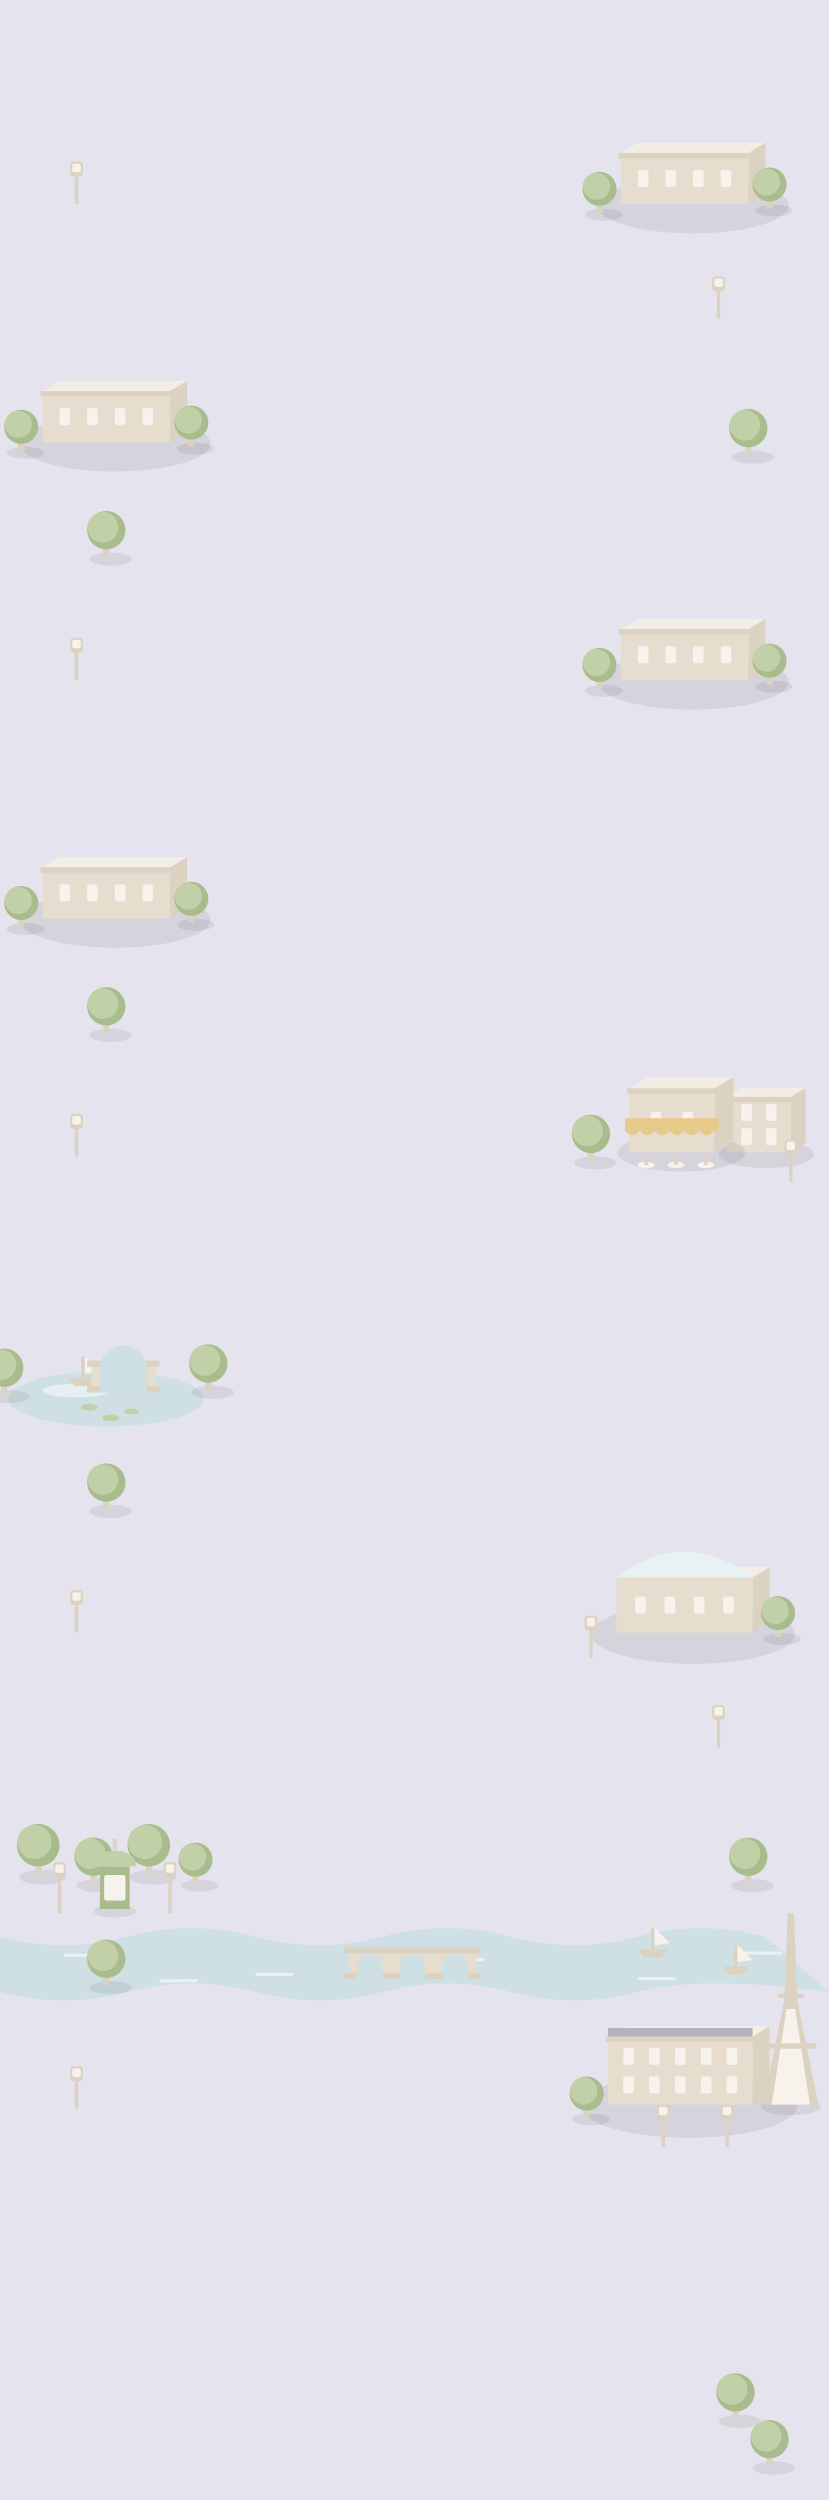
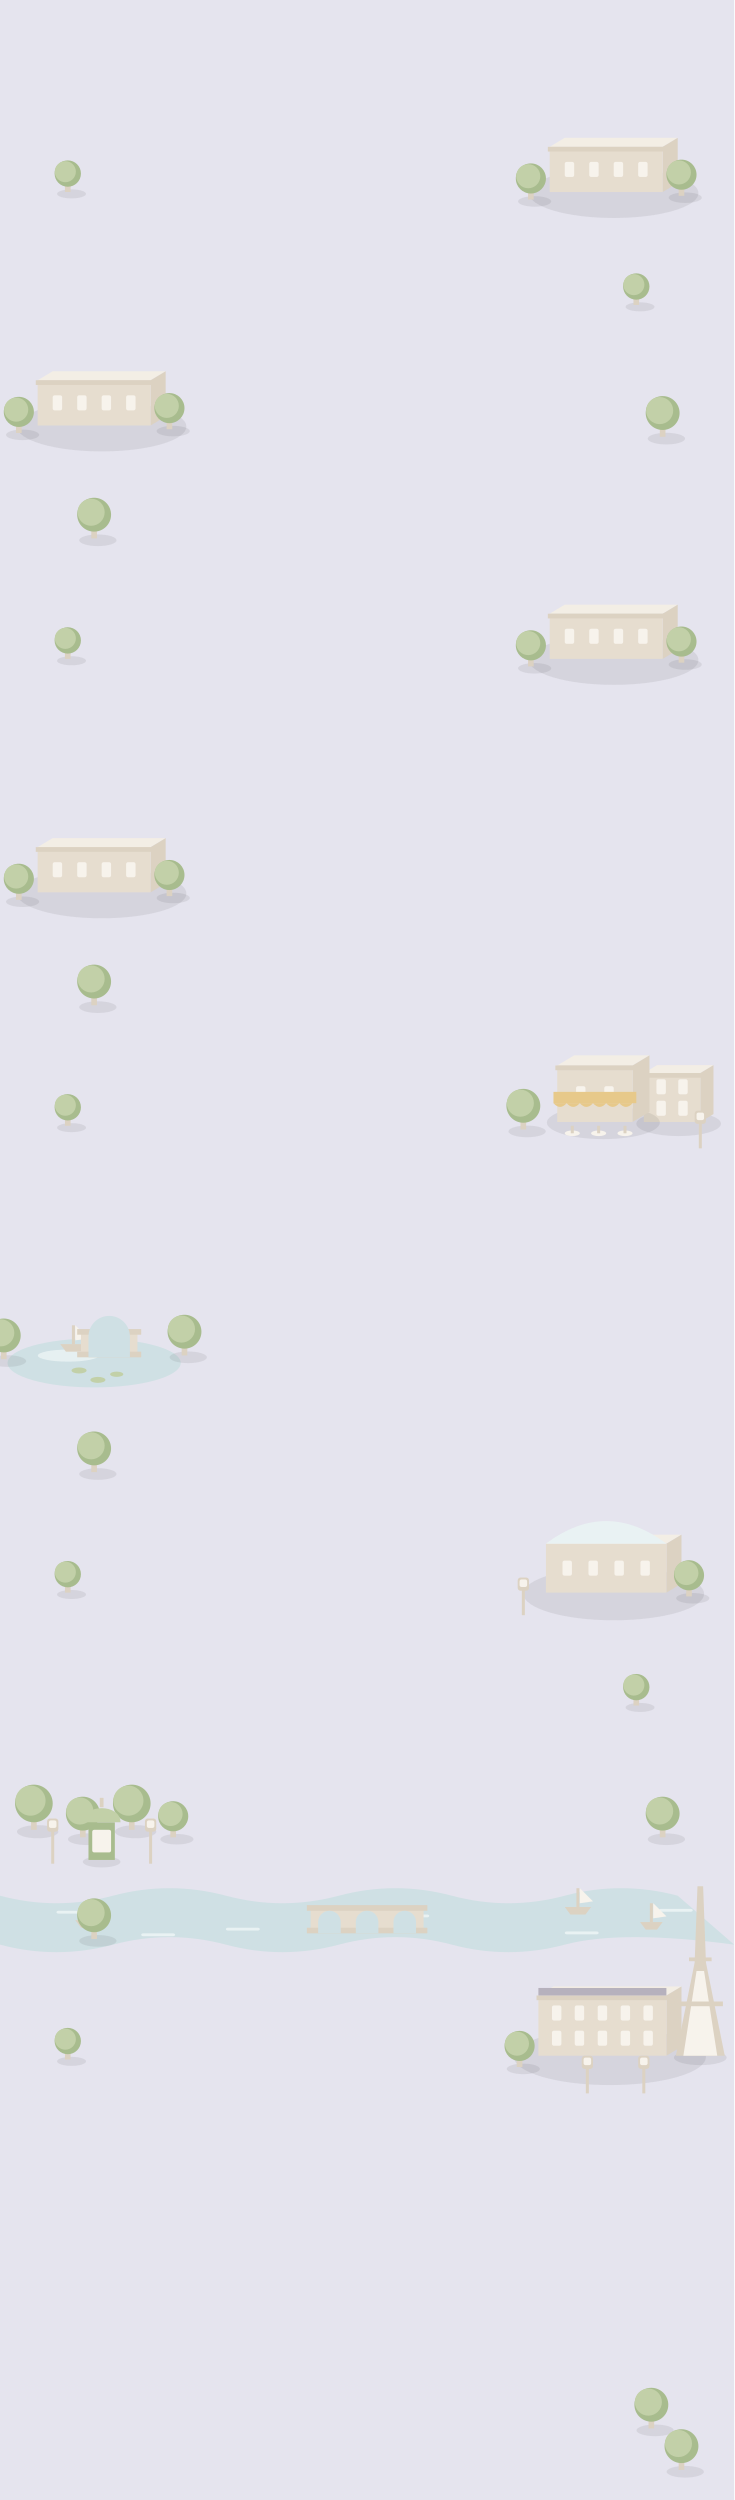
- <svg xmlns="http://www.w3.org/2000/svg" viewBox="0 0 390 1176" width="390" height="1176" data-points="118,980 270,868 126,756 272,644 120,532 268,420 130,308 274,196 118,84">
+ <svg xmlns="http://www.w3.org/2000/svg" viewBox="0 0 390 1328" width="390" height="1328" data-points="126,1082 264,958 134,834 260,710 128,586 262,462 136,338 266,214 126,90">
  <style>.tint{fill:#e5e4ee}.c0{fill:#efe8dd}.s-c0{stroke:#efe8dd}.c1{fill:#e6ddcf}.s-c1{stroke:#e6ddcf}.c2{fill:#dcd2c2}.s-c2{stroke:#dcd2c2}.c3{fill:#f3eee5}.s-c3{stroke:#f3eee5}.c4{fill:#f7f3ec}.s-c4{stroke:#f7f3ec}.c5{fill:#d9ae8e}.s-c5{stroke:#d9ae8e}.c6{fill:#c8957a}.s-c6{stroke:#c8957a}.c7{fill:#cdc9d2}.s-c7{stroke:#cdc9d2}.c8{fill:#b6b1bd}.s-c8{stroke:#b6b1bd}.c9{fill:#c2d0a8}.s-c9{stroke:#c2d0a8}.c10{fill:#a8bc8e}.s-c10{stroke:#a8bc8e}.c11{fill:#cfe0e4}.s-c11{stroke:#cfe0e4}.c12{fill:#e9f2f3}.s-c12{stroke:#e9f2f3}.c13{fill:rgba(35, 32, 28, .08)}.s-c13{stroke:rgba(35, 32, 28, .08)}.c14{fill:#e9b97c}.s-c14{stroke:#e9b97c}.c15{fill:#e6d9b8}.s-c15{stroke:#e6d9b8}.c16{fill:#d9c9a3}.s-c16{stroke:#d9c9a3}.c17{fill:#e3d8ac}.s-c17{stroke:#e3d8ac}.c18{fill:#d4c694}.s-c18{stroke:#d4c694}.c19{fill:#e9dba0}.s-c19{stroke:#e9dba0}.c20{fill:#d9c884}.s-c20{stroke:#d9c884}.c21{fill:#e2c25e}.s-c21{stroke:#e2c25e}.c22{fill:#ebd38a}.s-c22{stroke:#ebd38a}.c23{fill:#e7c98a}.s-c23{stroke:#e7c98a}@media(prefers-color-scheme:dark){.tint{fill:#242229}.c0{fill:#2c2721}.s-c0{stroke:#2c2721}.c1{fill:#373129}.s-c1{stroke:#373129}.c2{fill:#2d2823}.s-c2{stroke:#2d2823}.c3{fill:#433c33}.s-c3{stroke:#433c33}.c4{fill:#8b7146}.s-c4{stroke:#8b7146}.c5{fill:#5c4136}.s-c5{stroke:#5c4136}.c6{fill:#4b342b}.s-c6{stroke:#4b342b}.c7{fill:#3c3b42}.s-c7{stroke:#3c3b42}.c8{fill:#2f2e35}.s-c8{stroke:#2f2e35}.c9{fill:#3f4b34}.s-c9{stroke:#3f4b34}.c10{fill:#33402a}.s-c10{stroke:#33402a}.c11{fill:#2a3a40}.s-c11{stroke:#2a3a40}.c12{fill:#354850}.s-c12{stroke:#354850}.c13{fill:rgba(0, 0, 0, .28)}.s-c13{stroke:rgba(0, 0, 0, .28)}.c14{fill:#8c6a44}.s-c14{stroke:#8c6a44}.c15{fill:#58492f}.s-c15{stroke:#58492f}.c16{fill:#4a3d28}.s-c16{stroke:#4a3d28}.c17{fill:#4a4430}.s-c17{stroke:#4a4430}.c18{fill:#403a27}.s-c18{stroke:#403a27}.c19{fill:#55502f}.s-c19{stroke:#55502f}.c20{fill:#4a4528}.s-c20{stroke:#4a4528}.c21{fill:#8f7430}.s-c21{stroke:#8f7430}.c22{fill:#a3863c}.s-c22{stroke:#a3863c}.c23{fill:#7a6236}.s-c23{stroke:#7a6236}}</style>
-   <rect x="0" y="0" width="390" height="1176" class="tint" />
-   <ellipse cx="326" cy="96.6" rx="45" ry="13.2" class="c13" />
-   <path d="M292 72 L352 72 L360 67.2 L300 67.2Z" class="c3" />
-   <path d="M352 96 L352 72 L360 67.2 L360 91.2Z" class="c2" />
-   <rect x="292" y="72" width="60" height="24" class="c1" />
-   <rect x="291" y="72" width="62" height="2.5" class="c2" />
-   <rect x="300" y="80" width="5" height="8" class="c4" rx="1" />
-   <rect x="313" y="80" width="5" height="8" class="c4" rx="1" />
-   <rect x="326" y="80" width="5" height="8" class="c4" rx="1" />
-   <rect x="339" y="80" width="5" height="8" class="c4" rx="1" />
-   <rect x="35.2" y="82" width="1.6" height="14" class="c2" />
-   <rect x="33" y="76" width="6" height="7" class="c2" rx="1.5" />
-   <rect x="34" y="77" width="4" height="4" class="c4" rx="1" />
-   <ellipse cx="364" cy="99" rx="8.8" ry="2.8" class="c13" />
-   <rect x="360.5" y="90.8" width="3" height="7.2" class="c2" />
-   <circle cx="362" cy="86.8" r="8" class="c10" />
-   <circle cx="360.6" cy="85.6" r="6.4" class="c9" />
-   <ellipse cx="284" cy="101" rx="8.8" ry="2.8" class="c13" />
-   <rect x="280.5" y="92.8" width="3" height="7.2" class="c2" />
-   <circle cx="282" cy="88.8" r="8" class="c10" />
-   <circle cx="280.6" cy="87.6" r="6.4" class="c9" />
-   <rect x="337.2" y="136" width="1.6" height="14" class="c2" />
-   <rect x="335" y="130" width="6" height="7" class="c2" rx="1.5" />
-   <rect x="336" y="131" width="4" height="4" class="c4" rx="1" />
-   <ellipse cx="54" cy="208.6" rx="45" ry="13.2" class="c13" />
-   <path d="M20 184 L80 184 L88 179.2 L28 179.2Z" class="c3" />
-   <path d="M80 208 L80 184 L88 179.2 L88 203.2Z" class="c2" />
-   <rect x="20" y="184" width="60" height="24" class="c1" />
-   <rect x="19" y="184" width="62" height="2.5" class="c2" />
-   <rect x="28" y="192" width="5" height="8" class="c4" rx="1" />
-   <rect x="41" y="192" width="5" height="8" class="c4" rx="1" />
-   <rect x="54" y="192" width="5" height="8" class="c4" rx="1" />
-   <rect x="67" y="192" width="5" height="8" class="c4" rx="1" />
-   <ellipse cx="92" cy="211" rx="8.8" ry="2.8" class="c13" />
-   <rect x="88.5" y="202.8" width="3" height="7.2" class="c2" />
-   <circle cx="90" cy="198.8" r="8" class="c10" />
-   <circle cx="88.6" cy="197.6" r="6.4" class="c9" />
-   <ellipse cx="12" cy="213" rx="8.8" ry="2.8" class="c13" />
-   <rect x="8.5" y="204.8" width="3" height="7.2" class="c2" />
-   <circle cx="10" cy="200.8" r="8" class="c10" />
-   <circle cx="8.6" cy="199.6" r="6.4" class="c9" />
-   <ellipse cx="354" cy="215" rx="9.9" ry="3.1" class="c13" />
-   <rect x="350.5" y="205.9" width="3" height="8.1" class="c2" />
-   <circle cx="352" cy="201.4" r="9" class="c10" />
-   <circle cx="350.4" cy="200.1" r="7.2" class="c9" />
-   <ellipse cx="52" cy="263" rx="9.9" ry="3.1" class="c13" />
-   <rect x="48.5" y="253.9" width="3" height="8.1" class="c2" />
-   <circle cx="50" cy="249.4" r="9" class="c10" />
-   <circle cx="48.4" cy="248.1" r="7.2" class="c9" />
-   <ellipse cx="326" cy="320.6" rx="45" ry="13.2" class="c13" />
-   <path d="M292 296 L352 296 L360 291.2 L300 291.2Z" class="c3" />
-   <path d="M352 320 L352 296 L360 291.2 L360 315.2Z" class="c2" />
-   <rect x="292" y="296" width="60" height="24" class="c1" />
-   <rect x="291" y="296" width="62" height="2.5" class="c2" />
-   <rect x="300" y="304" width="5" height="8" class="c4" rx="1" />
-   <rect x="313" y="304" width="5" height="8" class="c4" rx="1" />
-   <rect x="326" y="304" width="5" height="8" class="c4" rx="1" />
-   <rect x="339" y="304" width="5" height="8" class="c4" rx="1" />
-   <rect x="35.2" y="306" width="1.6" height="14" class="c2" />
-   <rect x="33" y="300" width="6" height="7" class="c2" rx="1.5" />
-   <rect x="34" y="301" width="4" height="4" class="c4" rx="1" />
-   <ellipse cx="364" cy="323" rx="8.8" ry="2.8" class="c13" />
-   <rect x="360.5" y="314.8" width="3" height="7.2" class="c2" />
-   <circle cx="362" cy="310.8" r="8" class="c10" />
-   <circle cx="360.6" cy="309.6" r="6.4" class="c9" />
-   <ellipse cx="284" cy="325" rx="8.8" ry="2.8" class="c13" />
-   <rect x="280.5" y="316.8" width="3" height="7.2" class="c2" />
-   <circle cx="282" cy="312.8" r="8" class="c10" />
-   <circle cx="280.6" cy="311.6" r="6.4" class="c9" />
-   <ellipse cx="54" cy="432.6" rx="45" ry="13.2" class="c13" />
-   <path d="M20 408 L80 408 L88 403.2 L28 403.2Z" class="c3" />
-   <path d="M80 432 L80 408 L88 403.2 L88 427.2Z" class="c2" />
-   <rect x="20" y="408" width="60" height="24" class="c1" />
-   <rect x="19" y="408" width="62" height="2.5" class="c2" />
-   <rect x="28" y="416" width="5" height="8" class="c4" rx="1" />
-   <rect x="41" y="416" width="5" height="8" class="c4" rx="1" />
-   <rect x="54" y="416" width="5" height="8" class="c4" rx="1" />
-   <rect x="67" y="416" width="5" height="8" class="c4" rx="1" />
-   <ellipse cx="92" cy="435" rx="8.8" ry="2.8" class="c13" />
-   <rect x="88.5" y="426.8" width="3" height="7.2" class="c2" />
-   <circle cx="90" cy="422.8" r="8" class="c10" />
-   <circle cx="88.6" cy="421.6" r="6.4" class="c9" />
-   <ellipse cx="12" cy="437" rx="8.8" ry="2.8" class="c13" />
-   <rect x="8.5" y="428.8" width="3" height="7.2" class="c2" />
-   <circle cx="10" cy="424.8" r="8" class="c10" />
-   <circle cx="8.6" cy="423.6" r="6.4" class="c9" />
-   <ellipse cx="52" cy="487" rx="9.9" ry="3.1" class="c13" />
-   <rect x="48.5" y="477.9" width="3" height="8.1" class="c2" />
-   <circle cx="50" cy="473.4" r="9" class="c10" />
-   <circle cx="48.4" cy="472.1" r="7.2" class="c9" />
-   <ellipse cx="360.5" cy="542.9" rx="22.5" ry="6.6" class="c13" />
-   <path d="M342 516 L372 516 L379 511.8 L349 511.8Z" class="c3" />
-   <path d="M372 542 L372 516 L379 511.8 L379 537.8Z" class="c2" />
-   <rect x="342" y="516" width="30" height="26" class="c1" />
-   <rect x="341" y="516" width="32" height="2.5" class="c2" />
-   <rect x="348.7" y="519.3" width="5" height="8" class="c4" rx="1" />
-   <rect x="348.7" y="530.7" width="5" height="8" class="c4" rx="1" />
-   <rect x="360.3" y="519.3" width="5" height="8" class="c4" rx="1" />
-   <rect x="360.3" y="530.7" width="5" height="8" class="c4" rx="1" />
-   <rect x="35.2" y="530" width="1.6" height="14" class="c2" />
-   <rect x="33" y="524" width="6" height="7" class="c2" rx="1.5" />
-   <rect x="34" y="525" width="4" height="4" class="c4" rx="1" />
-   <ellipse cx="280" cy="547" rx="9.9" ry="3.1" class="c13" />
-   <rect x="276.5" y="537.9" width="3" height="8.1" class="c2" />
-   <circle cx="278" cy="533.4" r="9" class="c10" />
-   <circle cx="276.4" cy="532" r="7.2" class="c9" />
-   <ellipse cx="320.5" cy="542.3" rx="30" ry="8.8" class="c13" />
-   <path d="M296 512 L336 512 L345 506.6 L305 506.6Z" class="c3" />
-   <path d="M336 542 L336 512 L345 506.6 L345 536.6Z" class="c2" />
-   <rect x="296" y="512" width="40" height="30" class="c1" />
-   <rect x="295" y="512" width="42" height="2.5" class="c2" />
-   <rect x="306" y="523" width="5" height="8" class="c4" rx="1" />
-   <rect x="321" y="523" width="5" height="8" class="c4" rx="1" />
-   <rect x="294" y="526" width="44" height="6" class="c23" />
-   <path d="M294 532q3.5 4 7 0Z" class="c23" />
-   <path d="M301 532q3.5 4 7 0Z" class="c23" />
-   <path d="M308 532q3.5 4 7 0Z" class="c23" />
-   <path d="M315 532q3.5 4 7 0Z" class="c23" />
-   <path d="M322 532q3.5 4 7 0Z" class="c23" />
-   <path d="M329 532q3.5 4 7 0Z" class="c23" />
-   <ellipse cx="304" cy="548" rx="4" ry="1.5" class="c4" />
-   <rect x="303.2" y="544" width="1.6" height="4" class="c2" />
-   <ellipse cx="318" cy="548" rx="4" ry="1.5" class="c4" />
-   <rect x="317.2" y="544" width="1.6" height="4" class="c2" />
-   <ellipse cx="332" cy="548" rx="4" ry="1.5" class="c4" />
-   <rect x="331.2" y="544" width="1.6" height="4" class="c2" />
-   <rect x="371.2" y="542" width="1.6" height="14" class="c2" />
-   <rect x="369" y="536" width="6" height="7" class="c2" rx="1.5" />
-   <rect x="370" y="537" width="4" height="4" class="c4" rx="1" />
-   <ellipse cx="50" cy="658" rx="46" ry="13" class="c11" />
-   <ellipse cx="36.2" cy="654.1" rx="16.1" ry="3.2" class="c12" opacity="0.9" />
-   <path d="M32 648 L35 652 L43 652 L46 648Z" class="c2" />
-   <rect x="38.2" y="638" width="1.6" height="10" class="c2" />
-   <path d="M40 638 L47 645 L40 646Z" class="c4" />
-   <ellipse cx="100" cy="655" rx="9.9" ry="3.1" class="c13" />
-   <rect x="96.5" y="645.9" width="3" height="8.1" class="c2" />
-   <circle cx="98" cy="641.4" r="9" class="c10" />
-   <circle cx="96.4" cy="640" r="7.2" class="c9" />
-   <rect x="43" y="642" width="30" height="12" class="c1" />
-   <rect x="41" y="640" width="34" height="3" class="c2" />
-   <rect x="41" y="652" width="34" height="3" class="c2" />
-   <path d="M47 655V644A11 11 0 0 1 69 644V655Z" class="c11" />
-   <ellipse cx="4" cy="657" rx="9.9" ry="3.1" class="c13" />
-   <rect x="0.5" y="647.9" width="3" height="8.1" class="c2" />
-   <circle cx="2" cy="643.4" r="9" class="c10" />
-   <circle cx="0.4" cy="642" r="7.2" class="c9" />
-   <ellipse cx="42" cy="662" rx="4" ry="1.6" class="c9" />
-   <ellipse cx="62" cy="664" rx="3.5" ry="1.4" class="c9" />
-   <ellipse cx="52" cy="667" rx="4" ry="1.6" class="c9" />
-   <ellipse cx="52" cy="711" rx="9.9" ry="3.1" class="c13" />
-   <rect x="48.5" y="701.9" width="3" height="8.1" class="c2" />
-   <circle cx="50" cy="697.4" r="9" class="c10" />
-   <circle cx="48.4" cy="696" r="7.2" class="c9" />
-   <path d="M0 911Q30 919 60 911Q90 903 120 911Q150 919 180 911Q210 903 240 911Q270 919 300 911Q330 903 360 911L390 937Q330 929 300 937Q270 945 240 937Q210 929 180 937Q150 945 120 937Q90 929 60 937Q30 945 0 937Z" class="c11" />
-   <rect x="30" y="919" width="18" height="1.5" class="c12" rx="1" />
-   <rect x="120" y="928" width="18" height="1.5" class="c12" rx="1" />
-   <rect x="210" y="921" width="18" height="1.5" class="c12" rx="1" />
-   <rect x="300" y="930" width="18" height="1.5" class="c12" rx="1" />
-   <rect x="350" y="918" width="18" height="1.5" class="c12" rx="1" />
-   <rect x="75" y="931" width="18" height="1.5" class="c12" rx="1" />
-   <ellipse cx="326" cy="768.6" rx="48" ry="14.1" class="c13" />
-   <path d="M290 742 L354 742 L362 737.2 L298 737.2Z" class="c3" />
-   <path d="M354 768 L354 742 L362 737.2 L362 763.2Z" class="c2" />
-   <rect x="290" y="742" width="64" height="26" class="c1" />
-   <rect x="298.8" y="751" width="5" height="8" class="c4" rx="1" />
-   <rect x="312.6" y="751" width="5" height="8" class="c4" rx="1" />
-   <rect x="326.4" y="751" width="5" height="8" class="c4" rx="1" />
-   <rect x="340.2" y="751" width="5" height="8" class="c4" rx="1" />
-   <rect x="35.2" y="754" width="1.6" height="14" class="c2" />
-   <rect x="33" y="748" width="6" height="7" class="c2" rx="1.5" />
-   <rect x="34" y="749" width="4" height="4" class="c4" rx="1" />
-   <path d="M290 742Q322 718 354 742Z" class="c12" />
-   <ellipse cx="368" cy="771" rx="8.8" ry="2.8" class="c13" />
-   <rect x="364.5" y="762.8" width="3" height="7.2" class="c2" />
-   <circle cx="366" cy="758.8" r="8" class="c10" />
-   <circle cx="364.6" cy="757.6" r="6.4" class="c9" />
-   <rect x="277.2" y="766" width="1.6" height="14" class="c2" />
-   <rect x="275" y="760" width="6" height="7" class="c2" rx="1.5" />
-   <rect x="276" y="761" width="4" height="4" class="c4" rx="1" />
-   <rect x="337.2" y="808" width="1.6" height="14" class="c2" />
-   <rect x="335" y="802" width="6" height="7" class="c2" rx="1.5" />
-   <rect x="336" y="803" width="4" height="4" class="c4" rx="1" />
-   <ellipse cx="20" cy="883" rx="11" ry="3.5" class="c13" />
-   <rect x="16.5" y="873" width="3" height="9" class="c2" />
-   <circle cx="18" cy="868" r="10" class="c10" />
-   <circle cx="16.2" cy="866.5" r="8" class="c9" />
-   <ellipse cx="72" cy="883" rx="11" ry="3.5" class="c13" />
-   <rect x="68.5" y="873" width="3" height="9" class="c2" />
-   <circle cx="70" cy="868" r="10" class="c10" />
-   <circle cx="68.2" cy="866.5" r="8" class="c9" />
-   <ellipse cx="46" cy="887" rx="9.9" ry="3.1" class="c13" />
-   <rect x="42.5" y="877.9" width="3" height="8.1" class="c2" />
-   <circle cx="44" cy="873.4" r="9" class="c10" />
-   <circle cx="42.4" cy="872" r="7.2" class="c9" />
-   <ellipse cx="94" cy="887" rx="8.8" ry="2.8" class="c13" />
-   <rect x="90.5" y="878.8" width="3" height="7.2" class="c2" />
-   <circle cx="92" cy="874.8" r="8" class="c10" />
-   <circle cx="90.6" cy="873.6" r="6.4" class="c9" />
-   <ellipse cx="354" cy="887" rx="9.9" ry="3.1" class="c13" />
-   <rect x="350.5" y="877.9" width="3" height="8.1" class="c2" />
-   <circle cx="352" cy="873.4" r="9" class="c10" />
-   <circle cx="350.4" cy="872" r="7.2" class="c9" />
-   <ellipse cx="54" cy="899" rx="10" ry="3" class="c13" />
-   <rect x="47" y="878" width="14" height="20" class="c10" />
-   <rect x="49" y="882" width="10" height="12" class="c4" rx="1" />
-   <path d="M44 878C44 868 64 868 64 878Z" class="c9" />
-   <rect x="53" y="865" width="2" height="5" class="c2" />
-   <rect x="27.2" y="882" width="1.6" height="18" class="c2" />
-   <rect x="25" y="876" width="6" height="7" class="c2" rx="1.5" />
-   <rect x="26" y="877" width="4" height="4" class="c4" rx="1" />
-   <rect x="79.2" y="882" width="1.6" height="18" class="c2" />
-   <rect x="77" y="876" width="6" height="7" class="c2" rx="1.5" />
-   <rect x="78" y="877" width="4" height="4" class="c4" rx="1" />
-   <path d="M300 917 L303 921 L311 921 L314 917Z" class="c2" />
-   <rect x="306.2" y="907" width="1.6" height="10" class="c2" />
-   <path d="M308 907 L315 914 L308 915Z" class="c4" />
-   <path d="M40 924 L43 928 L53 928 L56 924Z" class="c2" />
-   <rect x="47.2" y="914" width="1.6" height="10" class="c2" />
-   <path d="M49 914 L56 921 L49 922Z" class="c4" />
-   <path d="M340 925 L343 929 L349 929 L352 925Z" class="c2" />
-   <rect x="345.2" y="915" width="1.6" height="10" class="c2" />
-   <path d="M347 915 L354 922 L347 923Z" class="c4" />
-   <rect x="164" y="918" width="60" height="12" class="c1" />
-   <rect x="162" y="916" width="64" height="3" class="c2" />
-   <rect x="162" y="928" width="64" height="3" class="c2" />
-   <path d="M168 931V925A6 6 0 0 1 180 925V931Z" class="c11" />
-   <path d="M188 931V925A6 6 0 0 1 200 925V931Z" class="c11" />
-   <path d="M208 931V925A6 6 0 0 1 220 925V931Z" class="c11" />
-   <ellipse cx="52" cy="935" rx="9.9" ry="3.1" class="c13" />
-   <rect x="48.5" y="925.9" width="3" height="8.1" class="c2" />
-   <circle cx="50" cy="921.4" r="9" class="c10" />
-   <circle cx="48.4" cy="920" r="7.2" class="c9" />
-   <ellipse cx="324" cy="990.6" rx="51" ry="15" class="c13" />
-   <path d="M286 958 L354 958 L362 953.2 L294 953.2Z" class="c3" />
-   <path d="M354 990 L354 958 L362 953.2 L362 985.2Z" class="c2" />
-   <rect x="286" y="958" width="68" height="32" class="c1" />
-   <rect x="285" y="958" width="70" height="2.5" class="c2" />
-   <rect x="293.2" y="963.3" width="5" height="8" class="c4" rx="1" />
-   <rect x="293.2" y="976.7" width="5" height="8" class="c4" rx="1" />
-   <rect x="305.3" y="963.3" width="5" height="8" class="c4" rx="1" />
-   <rect x="305.3" y="976.7" width="5" height="8" class="c4" rx="1" />
-   <rect x="317.5" y="963.3" width="5" height="8" class="c4" rx="1" />
-   <rect x="317.5" y="976.7" width="5" height="8" class="c4" rx="1" />
-   <rect x="329.7" y="963.3" width="5" height="8" class="c4" rx="1" />
-   <rect x="329.7" y="976.7" width="5" height="8" class="c4" rx="1" />
-   <rect x="341.8" y="963.3" width="5" height="8" class="c4" rx="1" />
-   <rect x="341.8" y="976.7" width="5" height="8" class="c4" rx="1" />
-   <ellipse cx="372" cy="991" rx="14" ry="4" class="c13" />
-   <path d="M359 990 L369 940.5 L370.5 900 L373.5 900 L375 940.5 L385 990Z" class="c2" />
-   <path d="M363 990 L370 945 L374 945 L381 990Z" class="c4" />
-   <rect x="360" y="961.2" width="24" height="2.5" class="c2" />
-   <rect x="366" y="937.8" width="12" height="2" class="c2" />
-   <rect x="286" y="954" width="68" height="4" class="c8" />
-   <rect x="35.2" y="978" width="1.6" height="14" class="c2" />
-   <rect x="33" y="972" width="6" height="7" class="c2" rx="1.5" />
-   <rect x="34" y="973" width="4" height="4" class="c4" rx="1" />
-   <ellipse cx="278" cy="997" rx="8.8" ry="2.8" class="c13" />
-   <rect x="274.5" y="988.8" width="3" height="7.2" class="c2" />
-   <circle cx="276" cy="984.8" r="8" class="c10" />
-   <circle cx="274.6" cy="983.6" r="6.4" class="c9" />
-   <rect x="311.2" y="996" width="1.6" height="14" class="c2" />
-   <rect x="309" y="990" width="6" height="7" class="c2" rx="1.5" />
-   <rect x="310" y="991" width="4" height="4" class="c4" rx="1" />
-   <rect x="341.2" y="996" width="1.6" height="14" class="c2" />
-   <rect x="339" y="990" width="6" height="7" class="c2" rx="1.5" />
-   <rect x="340" y="991" width="4" height="4" class="c4" rx="1" />
-   <ellipse cx="348" cy="1139" rx="9.9" ry="3.1" class="c13" />
-   <rect x="344.5" y="1129.9" width="3" height="8.1" class="c2" />
-   <circle cx="346" cy="1125.4" r="9" class="c10" />
-   <circle cx="344.4" cy="1124" r="7.2" class="c9" />
-   <ellipse cx="364" cy="1161" rx="9.9" ry="3.1" class="c13" />
-   <rect x="360.5" y="1151.9" width="3" height="8.1" class="c2" />
-   <circle cx="362" cy="1147.4" r="9" class="c10" />
-   <circle cx="360.4" cy="1146" r="7.2" class="c9" />
+   <rect x="0" y="0" width="390" height="1328" class="tint" />
+   <ellipse cx="326" cy="102.6" rx="45" ry="13.2" class="c13" />
+   <path d="M292 78 L352 78 L360 73.2 L300 73.2Z" class="c3" />
+   <path d="M352 102 L352 78 L360 73.2 L360 97.2Z" class="c2" />
+   <rect x="292" y="78" width="60" height="24" class="c1" />
+   <rect x="291" y="78" width="62" height="2.5" class="c2" />
+   <rect x="300" y="86" width="5" height="8" class="c4" rx="1" />
+   <rect x="313" y="86" width="5" height="8" class="c4" rx="1" />
+   <rect x="326" y="86" width="5" height="8" class="c4" rx="1" />
+   <rect x="339" y="86" width="5" height="8" class="c4" rx="1" />
+   <ellipse cx="38" cy="103" rx="7.7" ry="2.4" class="c13" />
+   <rect x="34.5" y="95.7" width="3" height="6.3" class="c2" />
+   <circle cx="36" cy="92.2" r="7" class="c10" />
+   <circle cx="34.7" cy="91.2" r="5.6" class="c9" />
+   <ellipse cx="364" cy="105" rx="8.8" ry="2.8" class="c13" />
+   <rect x="360.5" y="96.8" width="3" height="7.2" class="c2" />
+   <circle cx="362" cy="92.8" r="8" class="c10" />
+   <circle cx="360.6" cy="91.6" r="6.4" class="c9" />
+   <ellipse cx="284" cy="107" rx="8.8" ry="2.8" class="c13" />
+   <rect x="280.5" y="98.8" width="3" height="7.2" class="c2" />
+   <circle cx="282" cy="94.8" r="8" class="c10" />
+   <circle cx="280.6" cy="93.6" r="6.4" class="c9" />
+   <ellipse cx="340" cy="163" rx="7.7" ry="2.4" class="c13" />
+   <rect x="336.5" y="155.7" width="3" height="6.3" class="c2" />
+   <circle cx="338" cy="152.2" r="7" class="c10" />
+   <circle cx="336.7" cy="151.2" r="5.6" class="c9" />
+   <ellipse cx="54" cy="226.6" rx="45" ry="13.2" class="c13" />
+   <path d="M20 202 L80 202 L88 197.2 L28 197.2Z" class="c3" />
+   <path d="M80 226 L80 202 L88 197.2 L88 221.2Z" class="c2" />
+   <rect x="20" y="202" width="60" height="24" class="c1" />
+   <rect x="19" y="202" width="62" height="2.5" class="c2" />
+   <rect x="28" y="210" width="5" height="8" class="c4" rx="1" />
+   <rect x="41" y="210" width="5" height="8" class="c4" rx="1" />
+   <rect x="54" y="210" width="5" height="8" class="c4" rx="1" />
+   <rect x="67" y="210" width="5" height="8" class="c4" rx="1" />
+   <ellipse cx="92" cy="229" rx="8.8" ry="2.8" class="c13" />
+   <rect x="88.5" y="220.8" width="3" height="7.2" class="c2" />
+   <circle cx="90" cy="216.8" r="8" class="c10" />
+   <circle cx="88.6" cy="215.6" r="6.4" class="c9" />
+   <ellipse cx="12" cy="231" rx="8.8" ry="2.8" class="c13" />
+   <rect x="8.5" y="222.8" width="3" height="7.2" class="c2" />
+   <circle cx="10" cy="218.8" r="8" class="c10" />
+   <circle cx="8.6" cy="217.6" r="6.4" class="c9" />
+   <ellipse cx="354" cy="233" rx="9.9" ry="3.1" class="c13" />
+   <rect x="350.5" y="223.9" width="3" height="8.1" class="c2" />
+   <circle cx="352" cy="219.4" r="9" class="c10" />
+   <circle cx="350.4" cy="218.1" r="7.2" class="c9" />
+   <ellipse cx="52" cy="287" rx="9.9" ry="3.1" class="c13" />
+   <rect x="48.5" y="277.9" width="3" height="8.1" class="c2" />
+   <circle cx="50" cy="273.4" r="9" class="c10" />
+   <circle cx="48.4" cy="272.1" r="7.2" class="c9" />
+   <ellipse cx="326" cy="350.6" rx="45" ry="13.2" class="c13" />
+   <path d="M292 326 L352 326 L360 321.2 L300 321.2Z" class="c3" />
+   <path d="M352 350 L352 326 L360 321.2 L360 345.2Z" class="c2" />
+   <rect x="292" y="326" width="60" height="24" class="c1" />
+   <rect x="291" y="326" width="62" height="2.5" class="c2" />
+   <rect x="300" y="334" width="5" height="8" class="c4" rx="1" />
+   <rect x="313" y="334" width="5" height="8" class="c4" rx="1" />
+   <rect x="326" y="334" width="5" height="8" class="c4" rx="1" />
+   <rect x="339" y="334" width="5" height="8" class="c4" rx="1" />
+   <ellipse cx="38" cy="351" rx="7.7" ry="2.4" class="c13" />
+   <rect x="34.5" y="343.7" width="3" height="6.3" class="c2" />
+   <circle cx="36" cy="340.2" r="7" class="c10" />
+   <circle cx="34.7" cy="339.1" r="5.6" class="c9" />
+   <ellipse cx="364" cy="353" rx="8.8" ry="2.8" class="c13" />
+   <rect x="360.5" y="344.8" width="3" height="7.2" class="c2" />
+   <circle cx="362" cy="340.8" r="8" class="c10" />
+   <circle cx="360.6" cy="339.6" r="6.4" class="c9" />
+   <ellipse cx="284" cy="355" rx="8.8" ry="2.8" class="c13" />
+   <rect x="280.5" y="346.8" width="3" height="7.2" class="c2" />
+   <circle cx="282" cy="342.8" r="8" class="c10" />
+   <circle cx="280.6" cy="341.6" r="6.4" class="c9" />
+   <ellipse cx="54" cy="474.6" rx="45" ry="13.2" class="c13" />
+   <path d="M20 450 L80 450 L88 445.2 L28 445.2Z" class="c3" />
+   <path d="M80 474 L80 450 L88 445.2 L88 469.2Z" class="c2" />
+   <rect x="20" y="450" width="60" height="24" class="c1" />
+   <rect x="19" y="450" width="62" height="2.5" class="c2" />
+   <rect x="28" y="458" width="5" height="8" class="c4" rx="1" />
+   <rect x="41" y="458" width="5" height="8" class="c4" rx="1" />
+   <rect x="54" y="458" width="5" height="8" class="c4" rx="1" />
+   <rect x="67" y="458" width="5" height="8" class="c4" rx="1" />
+   <ellipse cx="92" cy="477" rx="8.8" ry="2.8" class="c13" />
+   <rect x="88.5" y="468.8" width="3" height="7.2" class="c2" />
+   <circle cx="90" cy="464.8" r="8" class="c10" />
+   <circle cx="88.6" cy="463.6" r="6.4" class="c9" />
+   <ellipse cx="12" cy="479" rx="8.8" ry="2.8" class="c13" />
+   <rect x="8.5" y="470.8" width="3" height="7.2" class="c2" />
+   <circle cx="10" cy="466.8" r="8" class="c10" />
+   <circle cx="8.6" cy="465.6" r="6.4" class="c9" />
+   <ellipse cx="52" cy="535" rx="9.9" ry="3.1" class="c13" />
+   <rect x="48.5" y="525.9" width="3" height="8.1" class="c2" />
+   <circle cx="50" cy="521.4" r="9" class="c10" />
+   <circle cx="48.4" cy="520" r="7.2" class="c9" />
+   <ellipse cx="360.5" cy="596.9" rx="22.5" ry="6.6" class="c13" />
+   <path d="M342 570 L372 570 L379 565.8 L349 565.8Z" class="c3" />
+   <path d="M372 596 L372 570 L379 565.8 L379 591.8Z" class="c2" />
+   <rect x="342" y="570" width="30" height="26" class="c1" />
+   <rect x="341" y="570" width="32" height="2.5" class="c2" />
+   <rect x="348.7" y="573.3" width="5" height="8" class="c4" rx="1" />
+   <rect x="348.7" y="584.7" width="5" height="8" class="c4" rx="1" />
+   <rect x="360.3" y="573.3" width="5" height="8" class="c4" rx="1" />
+   <rect x="360.3" y="584.7" width="5" height="8" class="c4" rx="1" />
+   <ellipse cx="38" cy="599" rx="7.7" ry="2.4" class="c13" />
+   <rect x="34.5" y="591.7" width="3" height="6.3" class="c2" />
+   <circle cx="36" cy="588.2" r="7" class="c10" />
+   <circle cx="34.7" cy="587.1" r="5.6" class="c9" />
+   <ellipse cx="280" cy="601" rx="9.9" ry="3.1" class="c13" />
+   <rect x="276.5" y="591.9" width="3" height="8.1" class="c2" />
+   <circle cx="278" cy="587.4" r="9" class="c10" />
+   <circle cx="276.4" cy="586" r="7.2" class="c9" />
+   <ellipse cx="320.5" cy="596.3" rx="30" ry="8.8" class="c13" />
+   <path d="M296 566 L336 566 L345 560.6 L305 560.6Z" class="c3" />
+   <path d="M336 596 L336 566 L345 560.6 L345 590.6Z" class="c2" />
+   <rect x="296" y="566" width="40" height="30" class="c1" />
+   <rect x="295" y="566" width="42" height="2.5" class="c2" />
+   <rect x="306" y="577" width="5" height="8" class="c4" rx="1" />
+   <rect x="321" y="577" width="5" height="8" class="c4" rx="1" />
+   <rect x="294" y="580" width="44" height="6" class="c23" />
+   <path d="M294 586q3.5 4 7 0Z" class="c23" />
+   <path d="M301 586q3.5 4 7 0Z" class="c23" />
+   <path d="M308 586q3.5 4 7 0Z" class="c23" />
+   <path d="M315 586q3.5 4 7 0Z" class="c23" />
+   <path d="M322 586q3.5 4 7 0Z" class="c23" />
+   <path d="M329 586q3.5 4 7 0Z" class="c23" />
+   <ellipse cx="304" cy="602" rx="4" ry="1.5" class="c4" />
+   <rect x="303.2" y="598" width="1.6" height="4" class="c2" />
+   <ellipse cx="318" cy="602" rx="4" ry="1.5" class="c4" />
+   <rect x="317.2" y="598" width="1.6" height="4" class="c2" />
+   <ellipse cx="332" cy="602" rx="4" ry="1.5" class="c4" />
+   <rect x="331.2" y="598" width="1.6" height="4" class="c2" />
+   <rect x="371.2" y="596" width="1.6" height="14" class="c2" />
+   <rect x="369" y="590" width="6" height="7" class="c2" rx="1.5" />
+   <rect x="370" y="591" width="4" height="4" class="c4" rx="1" />
+   <ellipse cx="50" cy="724" rx="46" ry="13" class="c11" />
+   <ellipse cx="36.2" cy="720.1" rx="16.1" ry="3.2" class="c12" opacity="0.9" />
+   <path d="M32 714 L35 718 L43 718 L46 714Z" class="c2" />
+   <rect x="38.2" y="704" width="1.6" height="10" class="c2" />
+   <path d="M40 704 L47 711 L40 712Z" class="c4" />
+   <ellipse cx="100" cy="721" rx="9.9" ry="3.1" class="c13" />
+   <rect x="96.5" y="711.9" width="3" height="8.1" class="c2" />
+   <circle cx="98" cy="707.4" r="9" class="c10" />
+   <circle cx="96.4" cy="706" r="7.2" class="c9" />
+   <rect x="43" y="708" width="30" height="12" class="c1" />
+   <rect x="41" y="706" width="34" height="3" class="c2" />
+   <rect x="41" y="718" width="34" height="3" class="c2" />
+   <path d="M47 721V710A11 11 0 0 1 69 710V721Z" class="c11" />
+   <ellipse cx="4" cy="723" rx="9.9" ry="3.1" class="c13" />
+   <rect x="0.5" y="713.9" width="3" height="8.1" class="c2" />
+   <circle cx="2" cy="709.4" r="9" class="c10" />
+   <circle cx="0.4" cy="708" r="7.2" class="c9" />
+   <ellipse cx="42" cy="728" rx="4" ry="1.6" class="c9" />
+   <ellipse cx="62" cy="730" rx="3.5" ry="1.4" class="c9" />
+   <ellipse cx="52" cy="733" rx="4" ry="1.6" class="c9" />
+   <ellipse cx="52" cy="783" rx="9.9" ry="3.1" class="c13" />
+   <rect x="48.5" y="773.9" width="3" height="8.1" class="c2" />
+   <circle cx="50" cy="769.4" r="9" class="c10" />
+   <circle cx="48.4" cy="768" r="7.2" class="c9" />
+   <path d="M0 1007Q30 1015 60 1007Q90 999 120 1007Q150 1015 180 1007Q210 999 240 1007Q270 1015 300 1007Q330 999 360 1007L390 1033Q330 1025 300 1033Q270 1041 240 1033Q210 1025 180 1033Q150 1041 120 1033Q90 1025 60 1033Q30 1041 0 1033Z" class="c11" />
+   <rect x="30" y="1015" width="18" height="1.5" class="c12" rx="1" />
+   <rect x="120" y="1024" width="18" height="1.5" class="c12" rx="1" />
+   <rect x="210" y="1017" width="18" height="1.5" class="c12" rx="1" />
+   <rect x="300" y="1026" width="18" height="1.5" class="c12" rx="1" />
+   <rect x="350" y="1014" width="18" height="1.5" class="c12" rx="1" />
+   <rect x="75" y="1027" width="18" height="1.5" class="c12" rx="1" />
+   <ellipse cx="326" cy="846.6" rx="48" ry="14.1" class="c13" />
+   <path d="M290 820 L354 820 L362 815.2 L298 815.2Z" class="c3" />
+   <path d="M354 846 L354 820 L362 815.2 L362 841.2Z" class="c2" />
+   <rect x="290" y="820" width="64" height="26" class="c1" />
+   <rect x="298.8" y="829" width="5" height="8" class="c4" rx="1" />
+   <rect x="312.6" y="829" width="5" height="8" class="c4" rx="1" />
+   <rect x="326.4" y="829" width="5" height="8" class="c4" rx="1" />
+   <rect x="340.2" y="829" width="5" height="8" class="c4" rx="1" />
+   <ellipse cx="38" cy="847" rx="7.7" ry="2.4" class="c13" />
+   <rect x="34.5" y="839.7" width="3" height="6.3" class="c2" />
+   <circle cx="36" cy="836.2" r="7" class="c10" />
+   <circle cx="34.7" cy="835.1" r="5.6" class="c9" />
+   <path d="M290 820Q322 796 354 820Z" class="c12" />
+   <ellipse cx="368" cy="849" rx="8.8" ry="2.8" class="c13" />
+   <rect x="364.5" y="840.8" width="3" height="7.2" class="c2" />
+   <circle cx="366" cy="836.8" r="8" class="c10" />
+   <circle cx="364.6" cy="835.6" r="6.4" class="c9" />
+   <rect x="277.2" y="844" width="1.6" height="14" class="c2" />
+   <rect x="275" y="838" width="6" height="7" class="c2" rx="1.5" />
+   <rect x="276" y="839" width="4" height="4" class="c4" rx="1" />
+   <ellipse cx="340" cy="907" rx="7.7" ry="2.4" class="c13" />
+   <rect x="336.5" y="899.7" width="3" height="6.3" class="c2" />
+   <circle cx="338" cy="896.2" r="7" class="c10" />
+   <circle cx="336.7" cy="895.1" r="5.6" class="c9" />
+   <ellipse cx="20" cy="973" rx="11" ry="3.5" class="c13" />
+   <rect x="16.5" y="963" width="3" height="9" class="c2" />
+   <circle cx="18" cy="958" r="10" class="c10" />
+   <circle cx="16.2" cy="956.5" r="8" class="c9" />
+   <ellipse cx="72" cy="973" rx="11" ry="3.5" class="c13" />
+   <rect x="68.5" y="963" width="3" height="9" class="c2" />
+   <circle cx="70" cy="958" r="10" class="c10" />
+   <circle cx="68.2" cy="956.5" r="8" class="c9" />
+   <ellipse cx="46" cy="977" rx="9.9" ry="3.1" class="c13" />
+   <rect x="42.5" y="967.9" width="3" height="8.1" class="c2" />
+   <circle cx="44" cy="963.4" r="9" class="c10" />
+   <circle cx="42.4" cy="962" r="7.2" class="c9" />
+   <ellipse cx="94" cy="977" rx="8.8" ry="2.8" class="c13" />
+   <rect x="90.5" y="968.8" width="3" height="7.2" class="c2" />
+   <circle cx="92" cy="964.8" r="8" class="c10" />
+   <circle cx="90.6" cy="963.6" r="6.4" class="c9" />
+   <ellipse cx="354" cy="977" rx="9.9" ry="3.1" class="c13" />
+   <rect x="350.5" y="967.9" width="3" height="8.1" class="c2" />
+   <circle cx="352" cy="963.4" r="9" class="c10" />
+   <circle cx="350.4" cy="962" r="7.2" class="c9" />
+   <ellipse cx="54" cy="989" rx="10" ry="3" class="c13" />
+   <rect x="47" y="968" width="14" height="20" class="c10" />
+   <rect x="49" y="972" width="10" height="12" class="c4" rx="1" />
+   <path d="M44 968C44 958 64 958 64 968Z" class="c9" />
+   <rect x="53" y="955" width="2" height="5" class="c2" />
+   <rect x="27.2" y="972" width="1.6" height="18" class="c2" />
+   <rect x="25" y="966" width="6" height="7" class="c2" rx="1.5" />
+   <rect x="26" y="967" width="4" height="4" class="c4" rx="1" />
+   <rect x="79.2" y="972" width="1.6" height="18" class="c2" />
+   <rect x="77" y="966" width="6" height="7" class="c2" rx="1.5" />
+   <rect x="78" y="967" width="4" height="4" class="c4" rx="1" />
+   <path d="M300 1013 L303 1017 L311 1017 L314 1013Z" class="c2" />
+   <rect x="306.2" y="1003" width="1.6" height="10" class="c2" />
+   <path d="M308 1003 L315 1010 L308 1011Z" class="c4" />
+   <path d="M40 1020 L43 1024 L53 1024 L56 1020Z" class="c2" />
+   <rect x="47.2" y="1010" width="1.6" height="10" class="c2" />
+   <path d="M49 1010 L56 1017 L49 1018Z" class="c4" />
+   <path d="M340 1021 L343 1025 L349 1025 L352 1021Z" class="c2" />
+   <rect x="345.2" y="1011" width="1.6" height="10" class="c2" />
+   <path d="M347 1011 L354 1018 L347 1019Z" class="c4" />
+   <rect x="165" y="1014" width="60" height="12" class="c1" />
+   <rect x="163" y="1012" width="64" height="3" class="c2" />
+   <rect x="163" y="1024" width="64" height="3" class="c2" />
+   <path d="M169 1027V1021A6 6 0 0 1 181 1021V1027Z" class="c11" />
+   <path d="M189 1027V1021A6 6 0 0 1 201 1021V1027Z" class="c11" />
+   <path d="M209 1027V1021A6 6 0 0 1 221 1021V1027Z" class="c11" />
+   <ellipse cx="52" cy="1031" rx="9.9" ry="3.1" class="c13" />
+   <rect x="48.5" y="1021.9" width="3" height="8.1" class="c2" />
+   <circle cx="50" cy="1017.4" r="9" class="c10" />
+   <circle cx="48.4" cy="1016" r="7.2" class="c9" />
+   <ellipse cx="324" cy="1092.6" rx="51" ry="15" class="c13" />
+   <path d="M286 1060 L354 1060 L362 1055.2 L294 1055.2Z" class="c3" />
+   <path d="M354 1092 L354 1060 L362 1055.2 L362 1087.2Z" class="c2" />
+   <rect x="286" y="1060" width="68" height="32" class="c1" />
+   <rect x="285" y="1060" width="70" height="2.5" class="c2" />
+   <rect x="293.2" y="1065.3" width="5" height="8" class="c4" rx="1" />
+   <rect x="293.2" y="1078.7" width="5" height="8" class="c4" rx="1" />
+   <rect x="305.3" y="1065.3" width="5" height="8" class="c4" rx="1" />
+   <rect x="305.3" y="1078.7" width="5" height="8" class="c4" rx="1" />
+   <rect x="317.5" y="1065.3" width="5" height="8" class="c4" rx="1" />
+   <rect x="317.5" y="1078.7" width="5" height="8" class="c4" rx="1" />
+   <rect x="329.7" y="1065.3" width="5" height="8" class="c4" rx="1" />
+   <rect x="329.7" y="1078.7" width="5" height="8" class="c4" rx="1" />
+   <rect x="341.8" y="1065.3" width="5" height="8" class="c4" rx="1" />
+   <rect x="341.8" y="1078.7" width="5" height="8" class="c4" rx="1" />
+   <ellipse cx="372" cy="1093" rx="14" ry="4" class="c13" />
+   <path d="M359 1092 L369 1042.5 L370.5 1002 L373.5 1002 L375 1042.5 L385 1092Z" class="c2" />
+   <path d="M363 1092 L370 1047 L374 1047 L381 1092Z" class="c4" />
+   <rect x="360" y="1063.2" width="24" height="2.5" class="c2" />
+   <rect x="366" y="1039.8" width="12" height="2" class="c2" />
+   <rect x="286" y="1056" width="68" height="4" class="c8" />
+   <ellipse cx="38" cy="1095" rx="7.7" ry="2.4" class="c13" />
+   <rect x="34.5" y="1087.7" width="3" height="6.3" class="c2" />
+   <circle cx="36" cy="1084.2" r="7" class="c10" />
+   <circle cx="34.7" cy="1083.2" r="5.6" class="c9" />
+   <ellipse cx="278" cy="1099" rx="8.8" ry="2.8" class="c13" />
+   <rect x="274.5" y="1090.8" width="3" height="7.2" class="c2" />
+   <circle cx="276" cy="1086.8" r="8" class="c10" />
+   <circle cx="274.6" cy="1085.6" r="6.4" class="c9" />
+   <rect x="311.2" y="1098" width="1.6" height="14" class="c2" />
+   <rect x="309" y="1092" width="6" height="7" class="c2" rx="1.5" />
+   <rect x="310" y="1093" width="4" height="4" class="c4" rx="1" />
+   <rect x="341.2" y="1098" width="1.6" height="14" class="c2" />
+   <rect x="339" y="1092" width="6" height="7" class="c2" rx="1.5" />
+   <rect x="340" y="1093" width="4" height="4" class="c4" rx="1" />
+   <ellipse cx="348" cy="1291" rx="9.9" ry="3.1" class="c13" />
+   <rect x="344.5" y="1281.9" width="3" height="8.1" class="c2" />
+   <circle cx="346" cy="1277.4" r="9" class="c10" />
+   <circle cx="344.4" cy="1276" r="7.2" class="c9" />
+   <ellipse cx="364" cy="1313" rx="9.9" ry="3.1" class="c13" />
+   <rect x="360.5" y="1303.9" width="3" height="8.1" class="c2" />
+   <circle cx="362" cy="1299.4" r="9" class="c10" />
+   <circle cx="360.4" cy="1298" r="7.2" class="c9" />
</svg>
